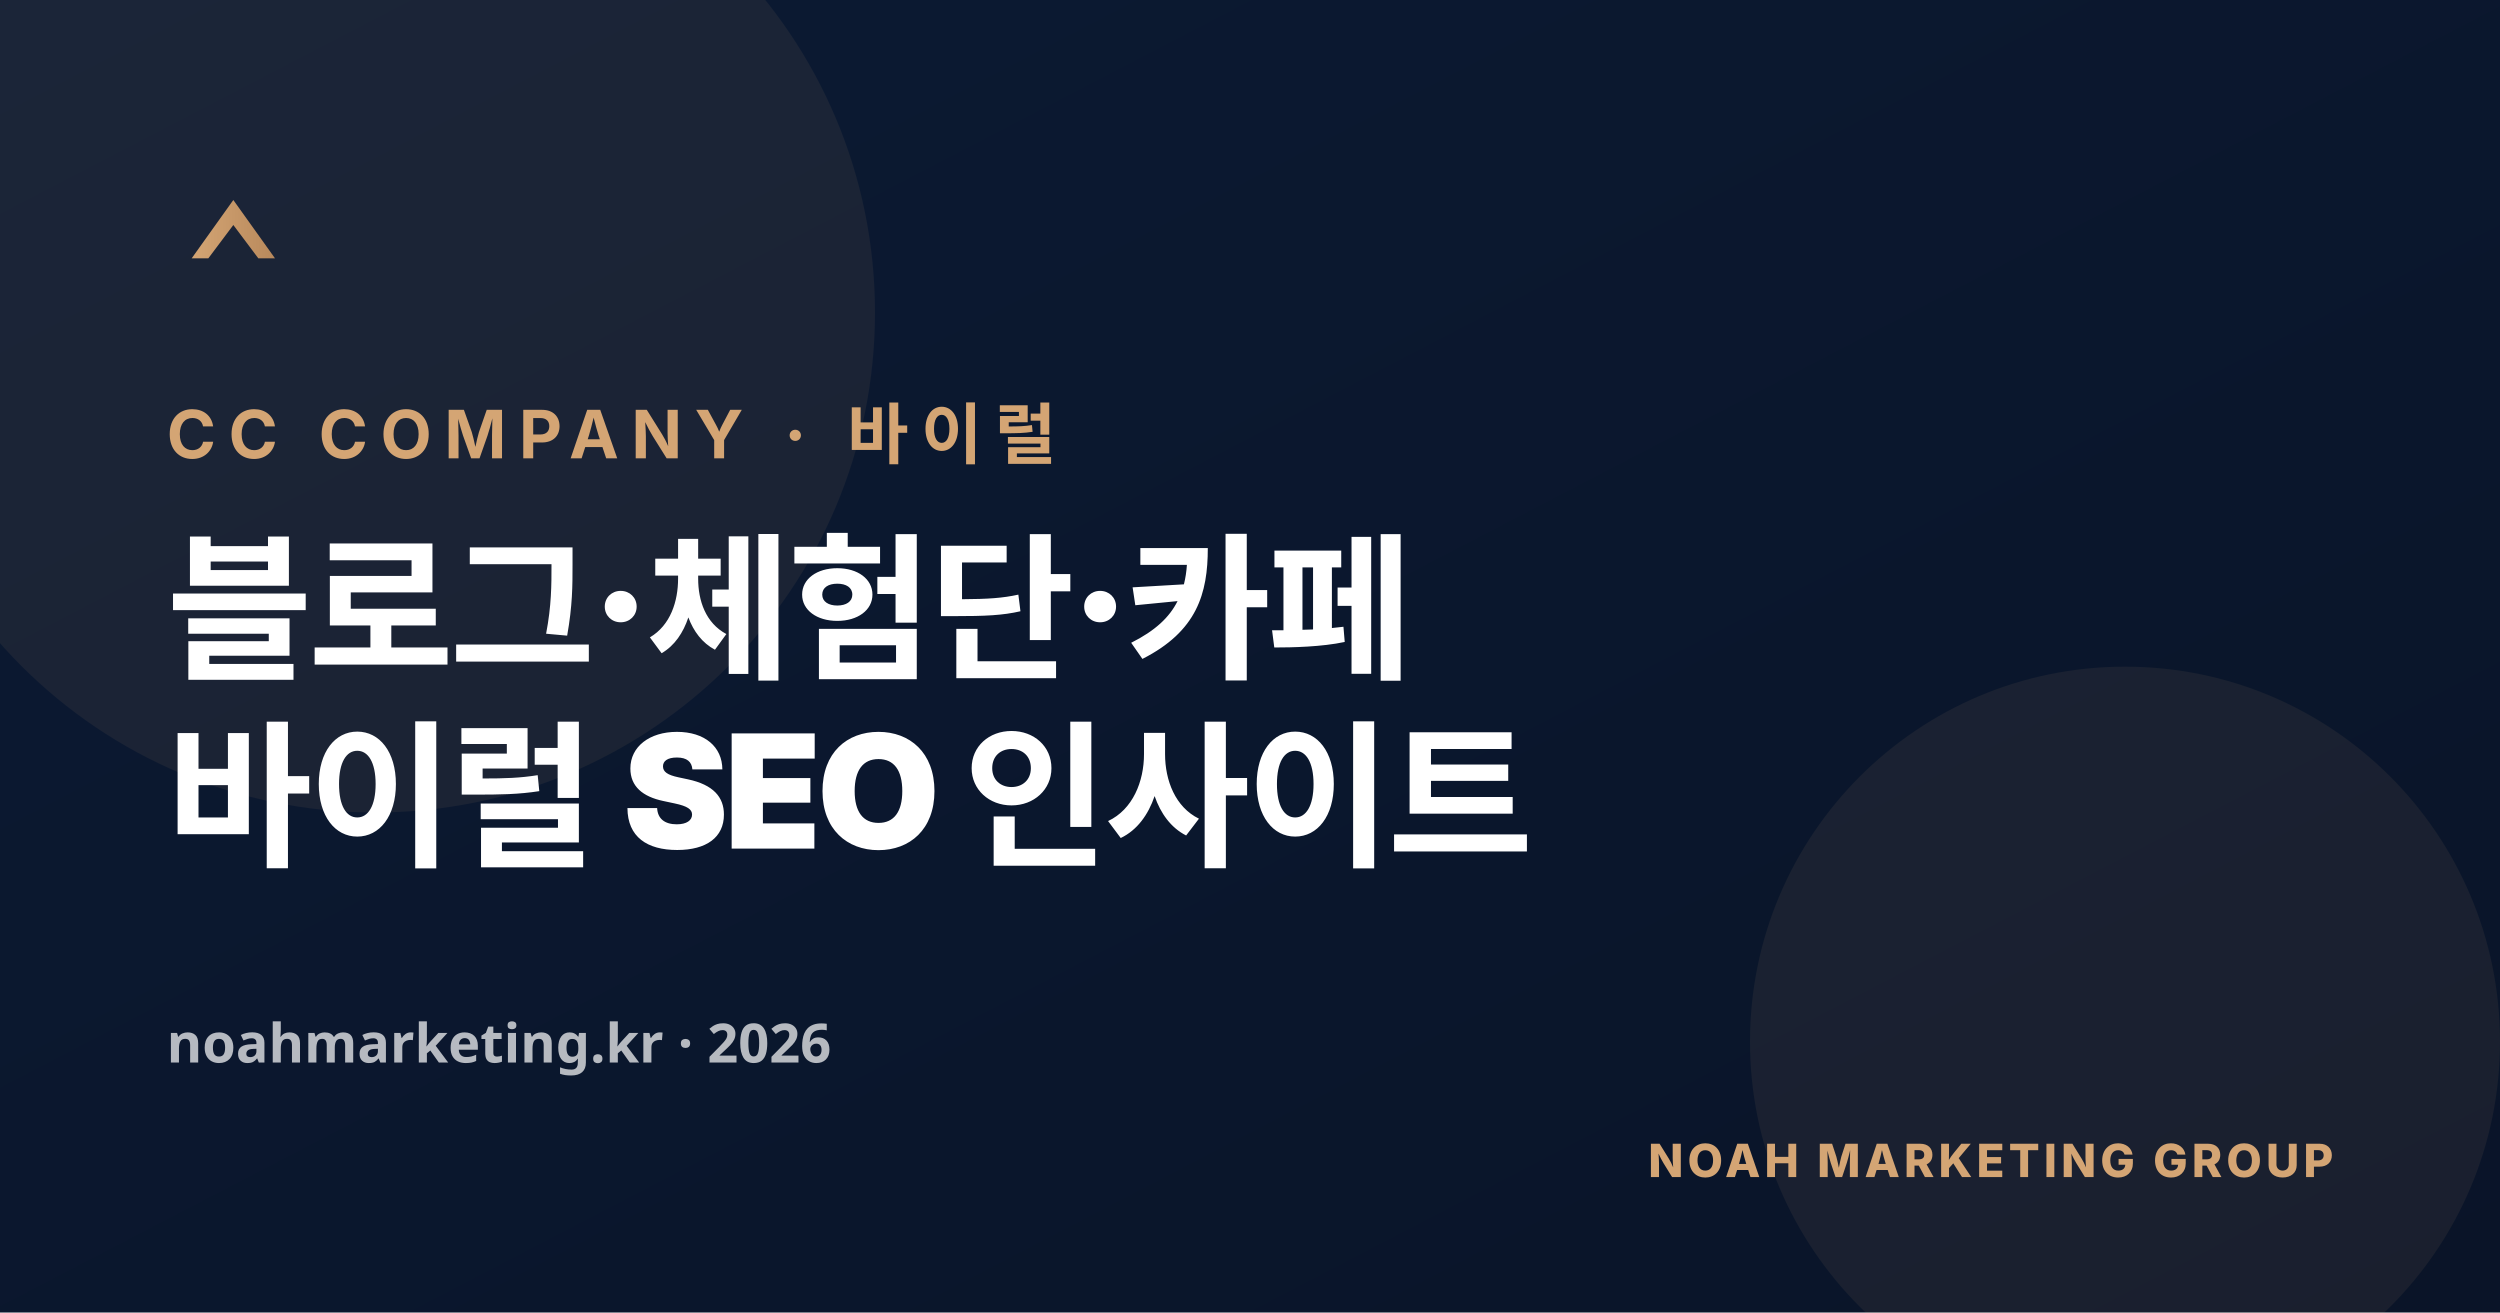
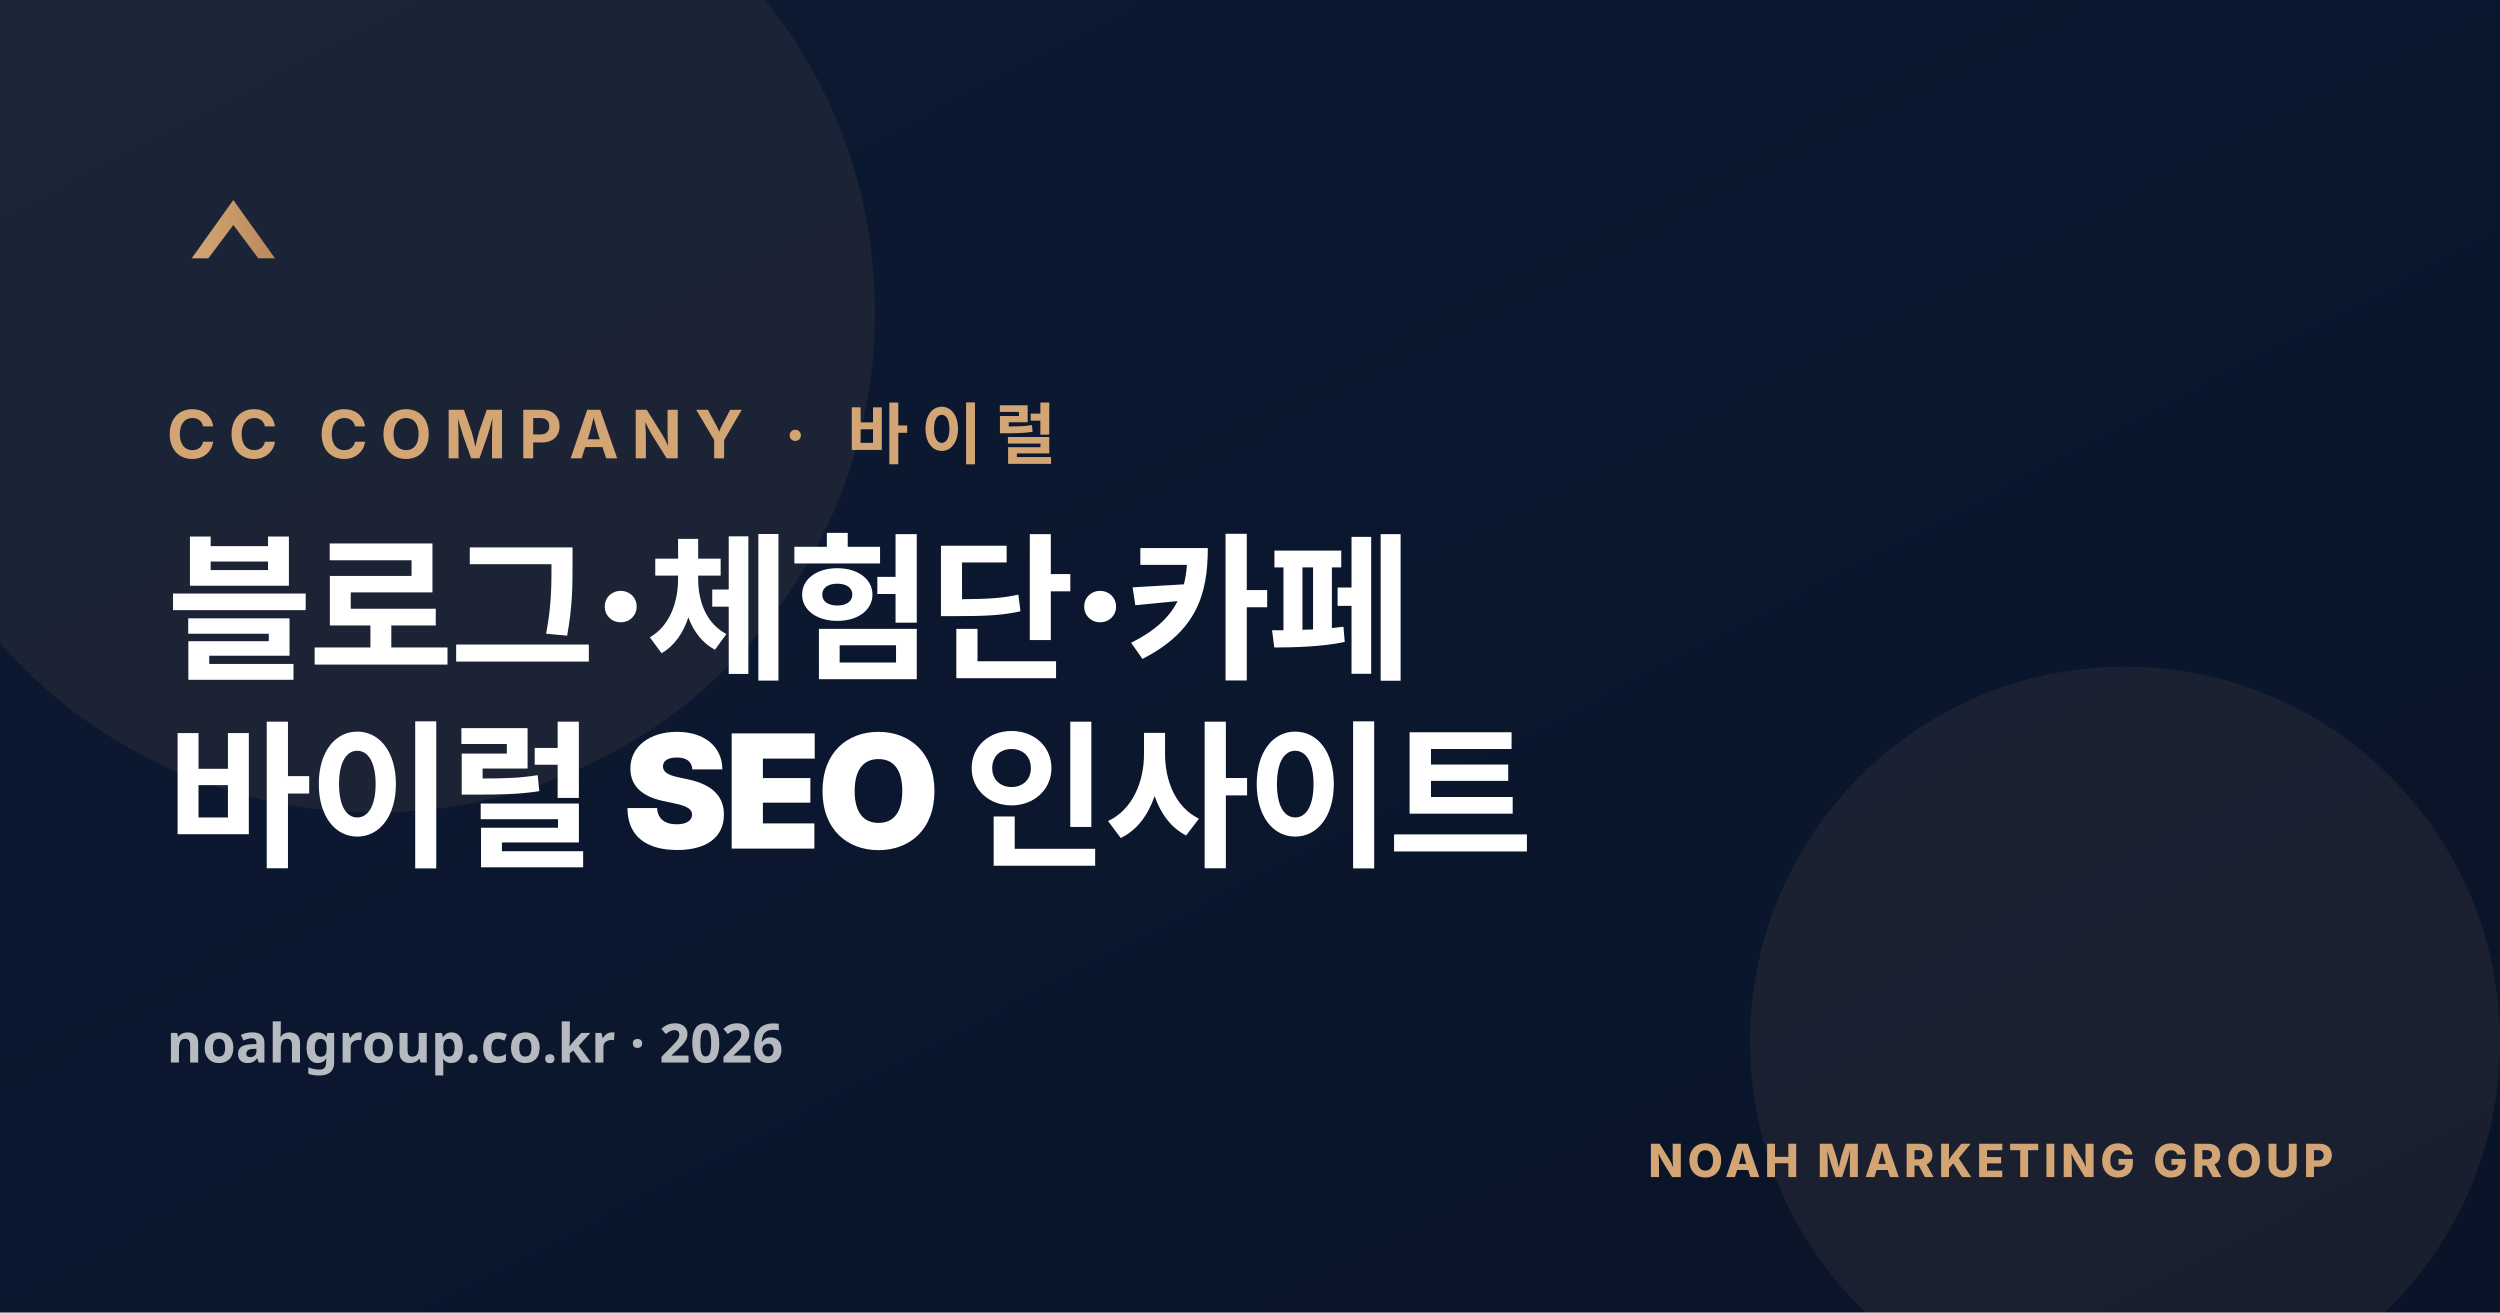
<svg xmlns="http://www.w3.org/2000/svg" viewBox="0 0 1200 630">
  <defs>
    <linearGradient id="bg" x1="0" y1="0" x2="1" y2="1">
      <stop offset="0" stop-color="#0B1A33" />
      <stop offset="1" stop-color="#0a1428" />
    </linearGradient>
    <linearGradient id="gold" x1="0" y1="0" x2="1" y2="0">
      <stop offset="0" stop-color="#D4A574" />
      <stop offset="1" stop-color="#b8895c" />
    </linearGradient>
  </defs>
  <rect width="1200" height="630" fill="url(#bg)" />
  <g opacity="0.08" fill="#D4A574">
    <circle cx="180" cy="150" r="240" />
    <circle cx="1020" cy="500" r="180" />
  </g>
  <g transform="translate(80,80)">
    <svg viewBox="0 0 32 32" width="64" height="64">
      <path d="M6 22 L16 8 L26 22 L22 22 L16 14 L10 22 Z" fill="url(#gold)" />
    </svg>
  </g>
  <text x="80" y="220" font-family="Inter,sans-serif" font-size="32" font-weight="700" fill="#D4A574" letter-spacing="6">CC COMPANY · 바이럴</text>
  <text x="80" y="320" font-family="Inter,Pretendard,sans-serif" font-size="76" font-weight="900" fill="#fff" letter-spacing="-2">블로그·체험단·카페</text>
  <text x="80" y="410" font-family="Inter,Pretendard,sans-serif" font-size="76" font-weight="900" fill="#fff" letter-spacing="-2">바이럴 SEO 인사이트</text>
  <line x1="80" y1="455" x2="180" y2="455" stroke="url(#gold)" stroke-width="6" />
-   <text x="80" y="510" font-family="Pretendard,sans-serif" font-size="26" font-weight="600" fill="rgba(255,255,255,0.7)">noahmarketing.kr · 2026</text>
+   <text x="80" y="510" font-family="Pretendard,sans-serif" font-size="26" font-weight="600" fill="rgba(255,255,255,0.7)">noahgroup.co.kr · 2026</text>
  <text x="1120" y="565" font-family="Inter,sans-serif" font-size="22" font-weight="800" fill="#D4A574" text-anchor="end" letter-spacing="2">NOAH MARKETING GROUP</text>
</svg>
